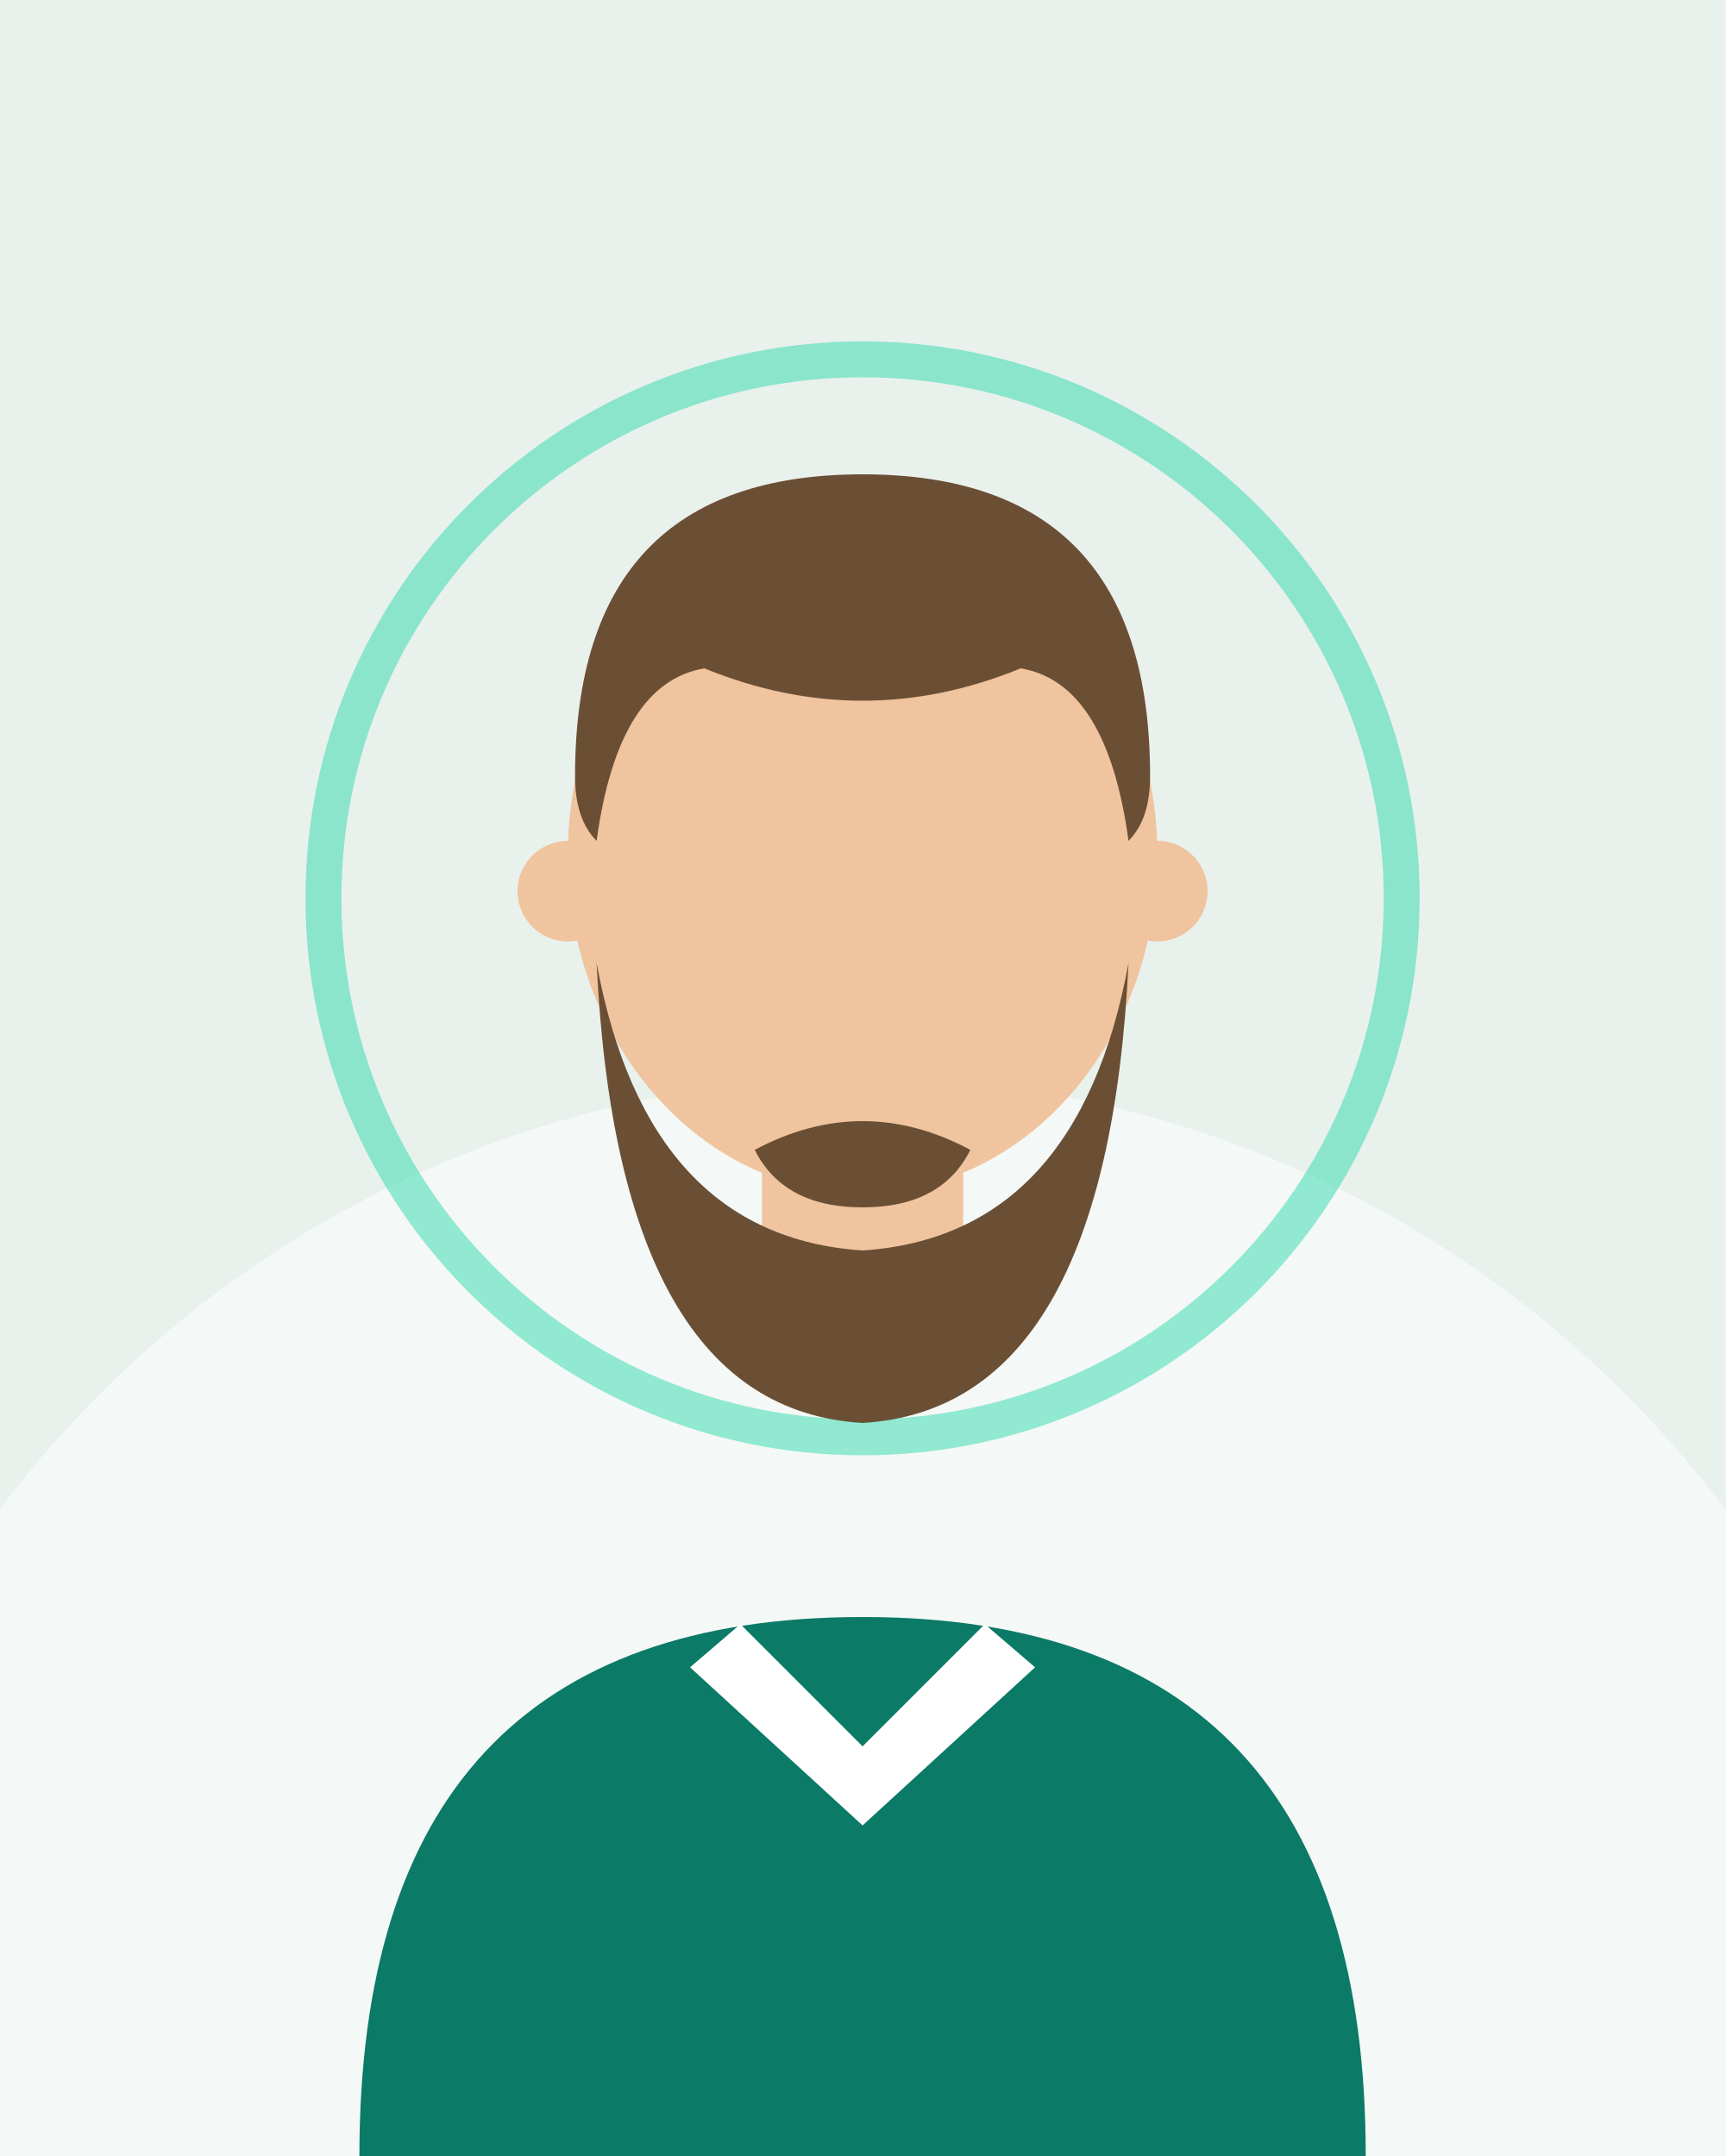
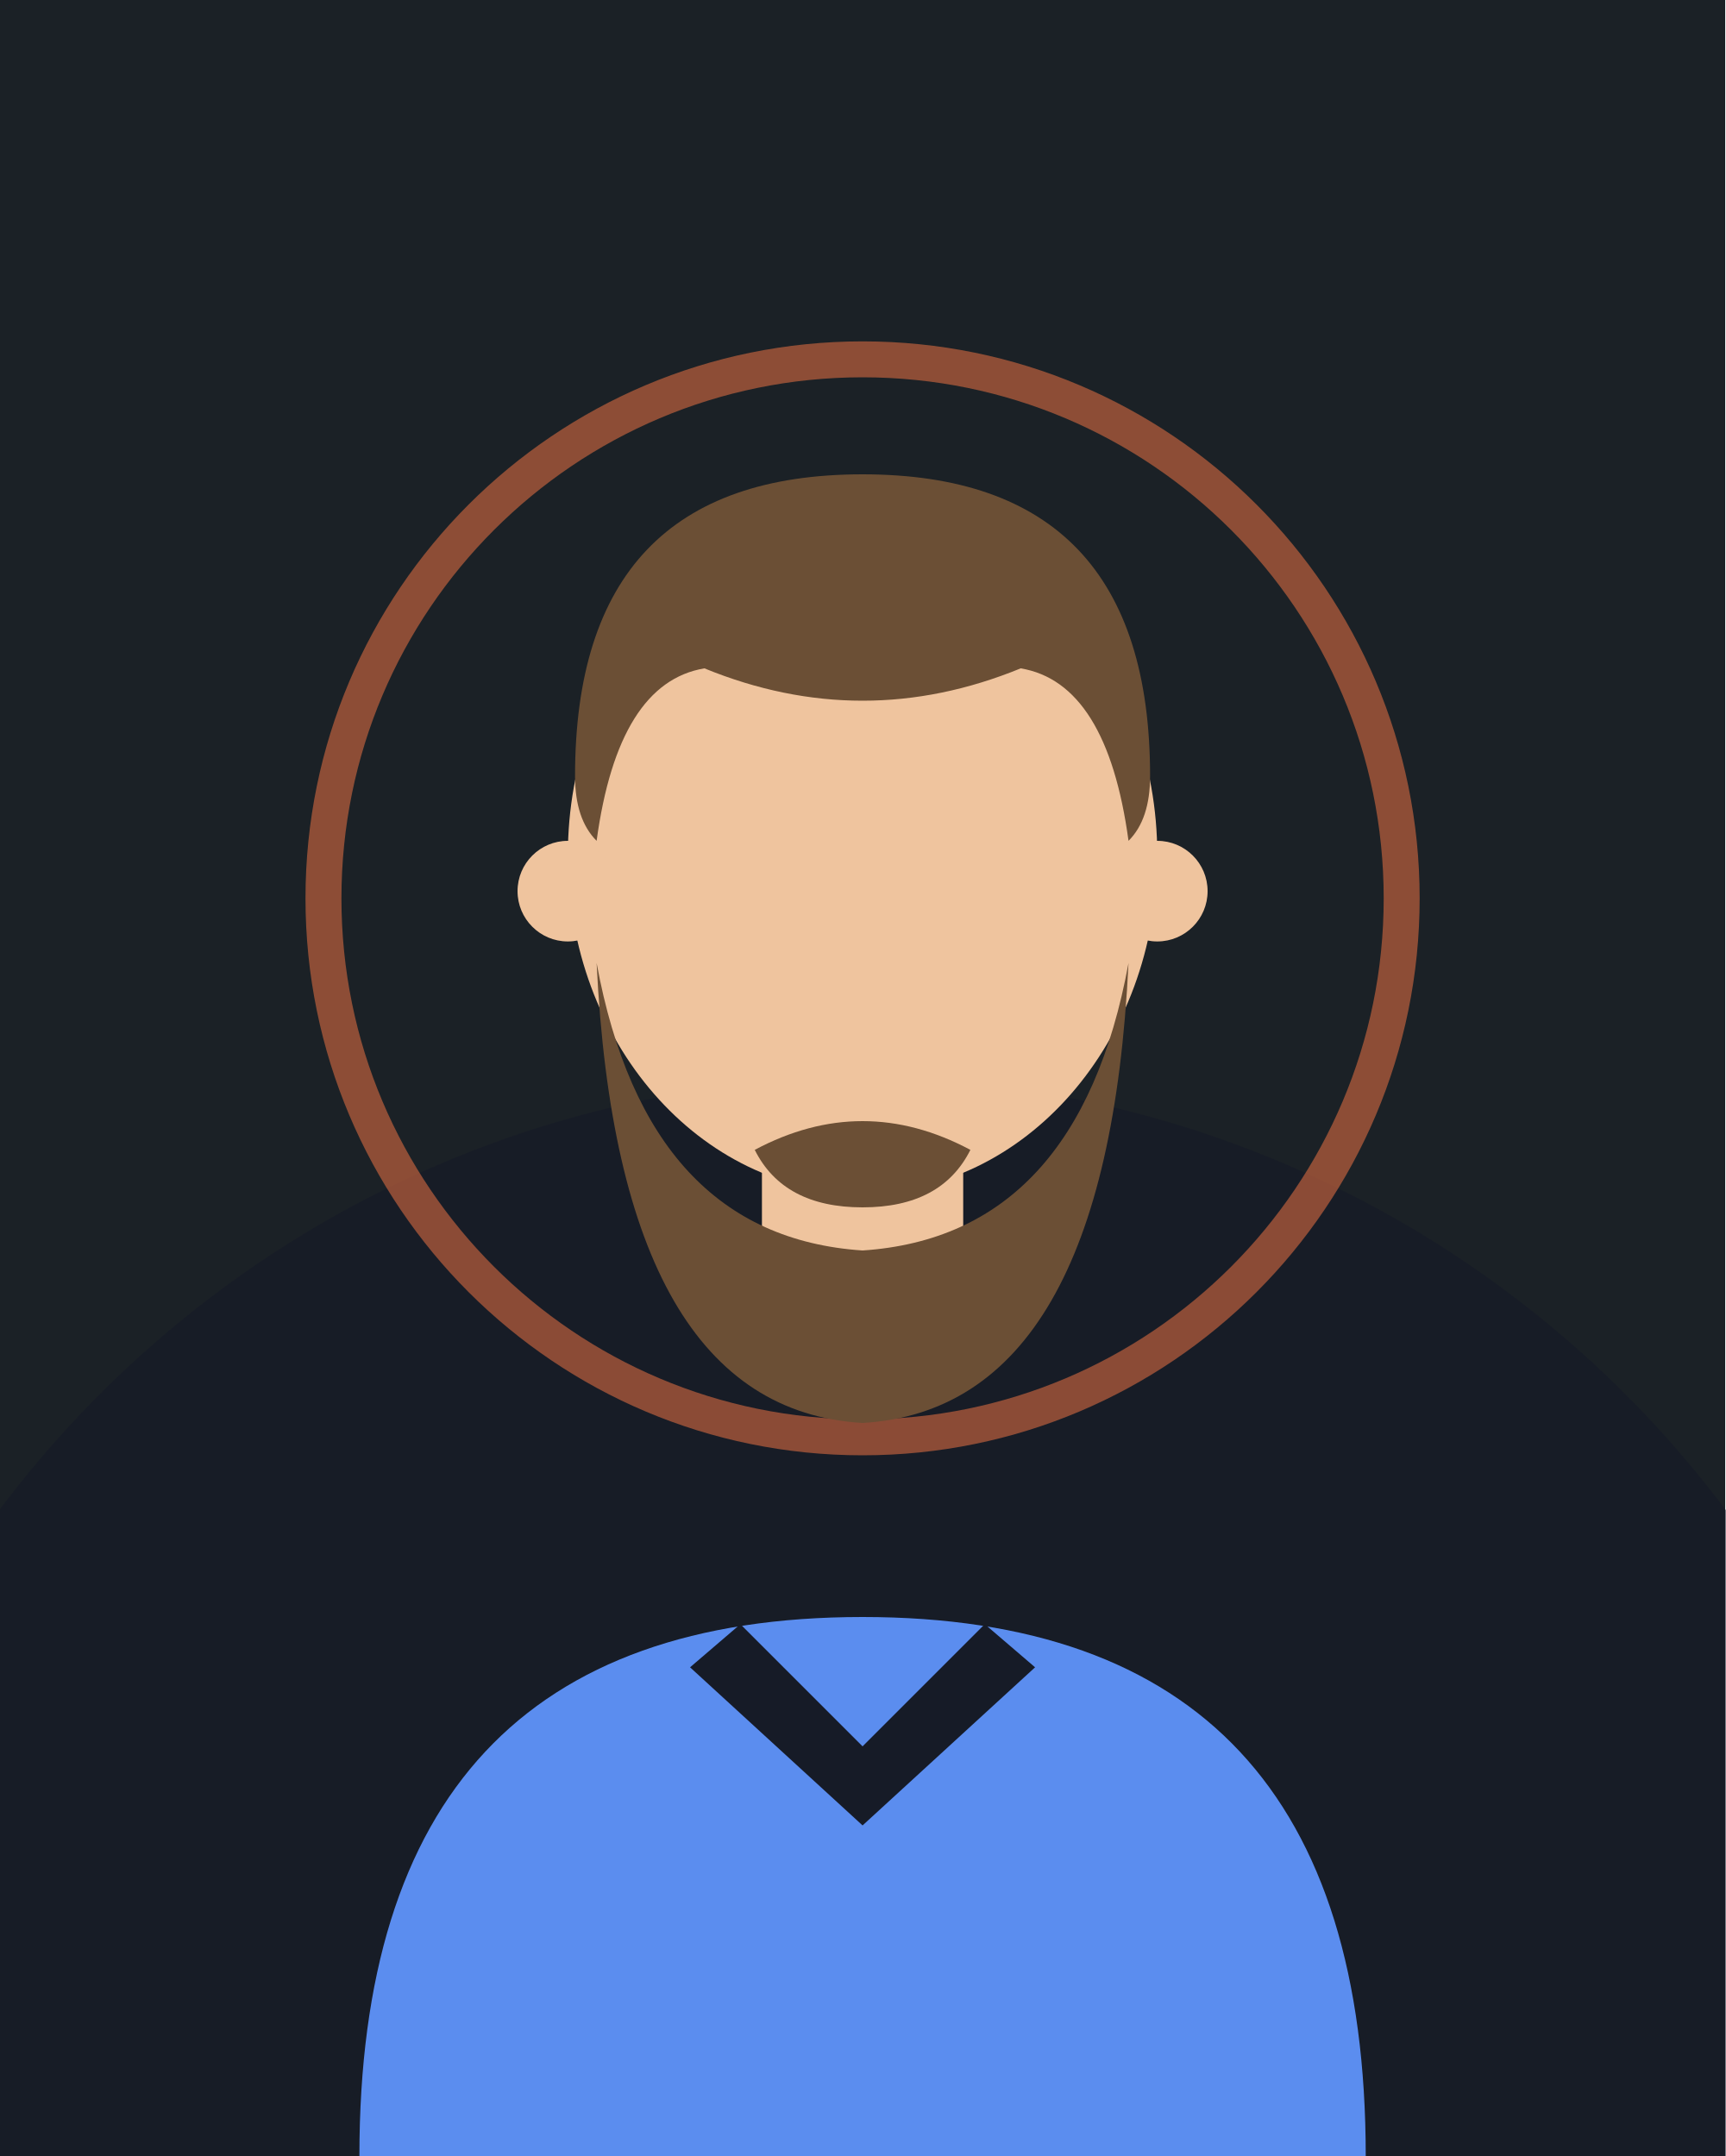
<svg xmlns="http://www.w3.org/2000/svg" viewBox="0 0 480 600" width="480" height="600" role="img" aria-hidden="true">
-   <rect width="480" height="600" fill="#E9F1ED" />
-   <circle cx="240" cy="600" r="300" fill="rgba(255,255,255,0.5)" />
-   <circle cx="240" cy="250" r="150" fill="none" stroke="#2BD9A9" stroke-width="10" opacity="0.5" />
-   <path d="M100 600 q0 -150 140 -150 q140 0 140 150 Z" fill="#0B7A66" />
+   <rect width="480" height="600" fill="#1B2126" />
+   <circle cx="240" cy="600" r="300" fill="rgba(20,25,38,0.5)" />
+   <circle cx="240" cy="250" r="150" fill="none" stroke="#FF7A45" stroke-width="10" opacity="0.5" />
+   <path d="M100 600 q0 -150 140 -150 q140 0 140 150 Z" fill="#5B8DEF" />
  <rect x="212" y="300" width="56" height="70" rx="24" fill="#EFC49E" />
  <ellipse cx="240" cy="238" rx="82" ry="94" fill="#EFC49E" />
  <circle cx="158" cy="248" r="14" fill="#EFC49E" />
  <circle cx="322" cy="248" r="14" fill="#EFC49E" />
  <path d="M160 216 q0 -84 80 -84 q80 0 80 84 q0 12 -6 18 q-6 -44 -30 -48 q-44 18 -88 0 q-24 4 -30 48 q-6 -6 -6 -18 Z" fill="#6B4F35" />
-   <path d="M206 452 l34 34 l34 -34 l14 12 l-48 44 l-48 -44 Z" fill="#fff" />
+   <path d="M206 452 l34 34 l34 -34 l14 12 l-48 44 l-48 -44 Z" fill="#161B27" />
  <path d="M166 268 Q172 392 240 396 Q308 392 314 268 Q300 344 240 348 Q180 344 166 268 Z" fill="#6B4F35" />
  <path d="M210 320 q30 -16 60 0 q-8 16 -30 16 q-22 0 -30 -16 Z" fill="#6B4F35" />
</svg>
